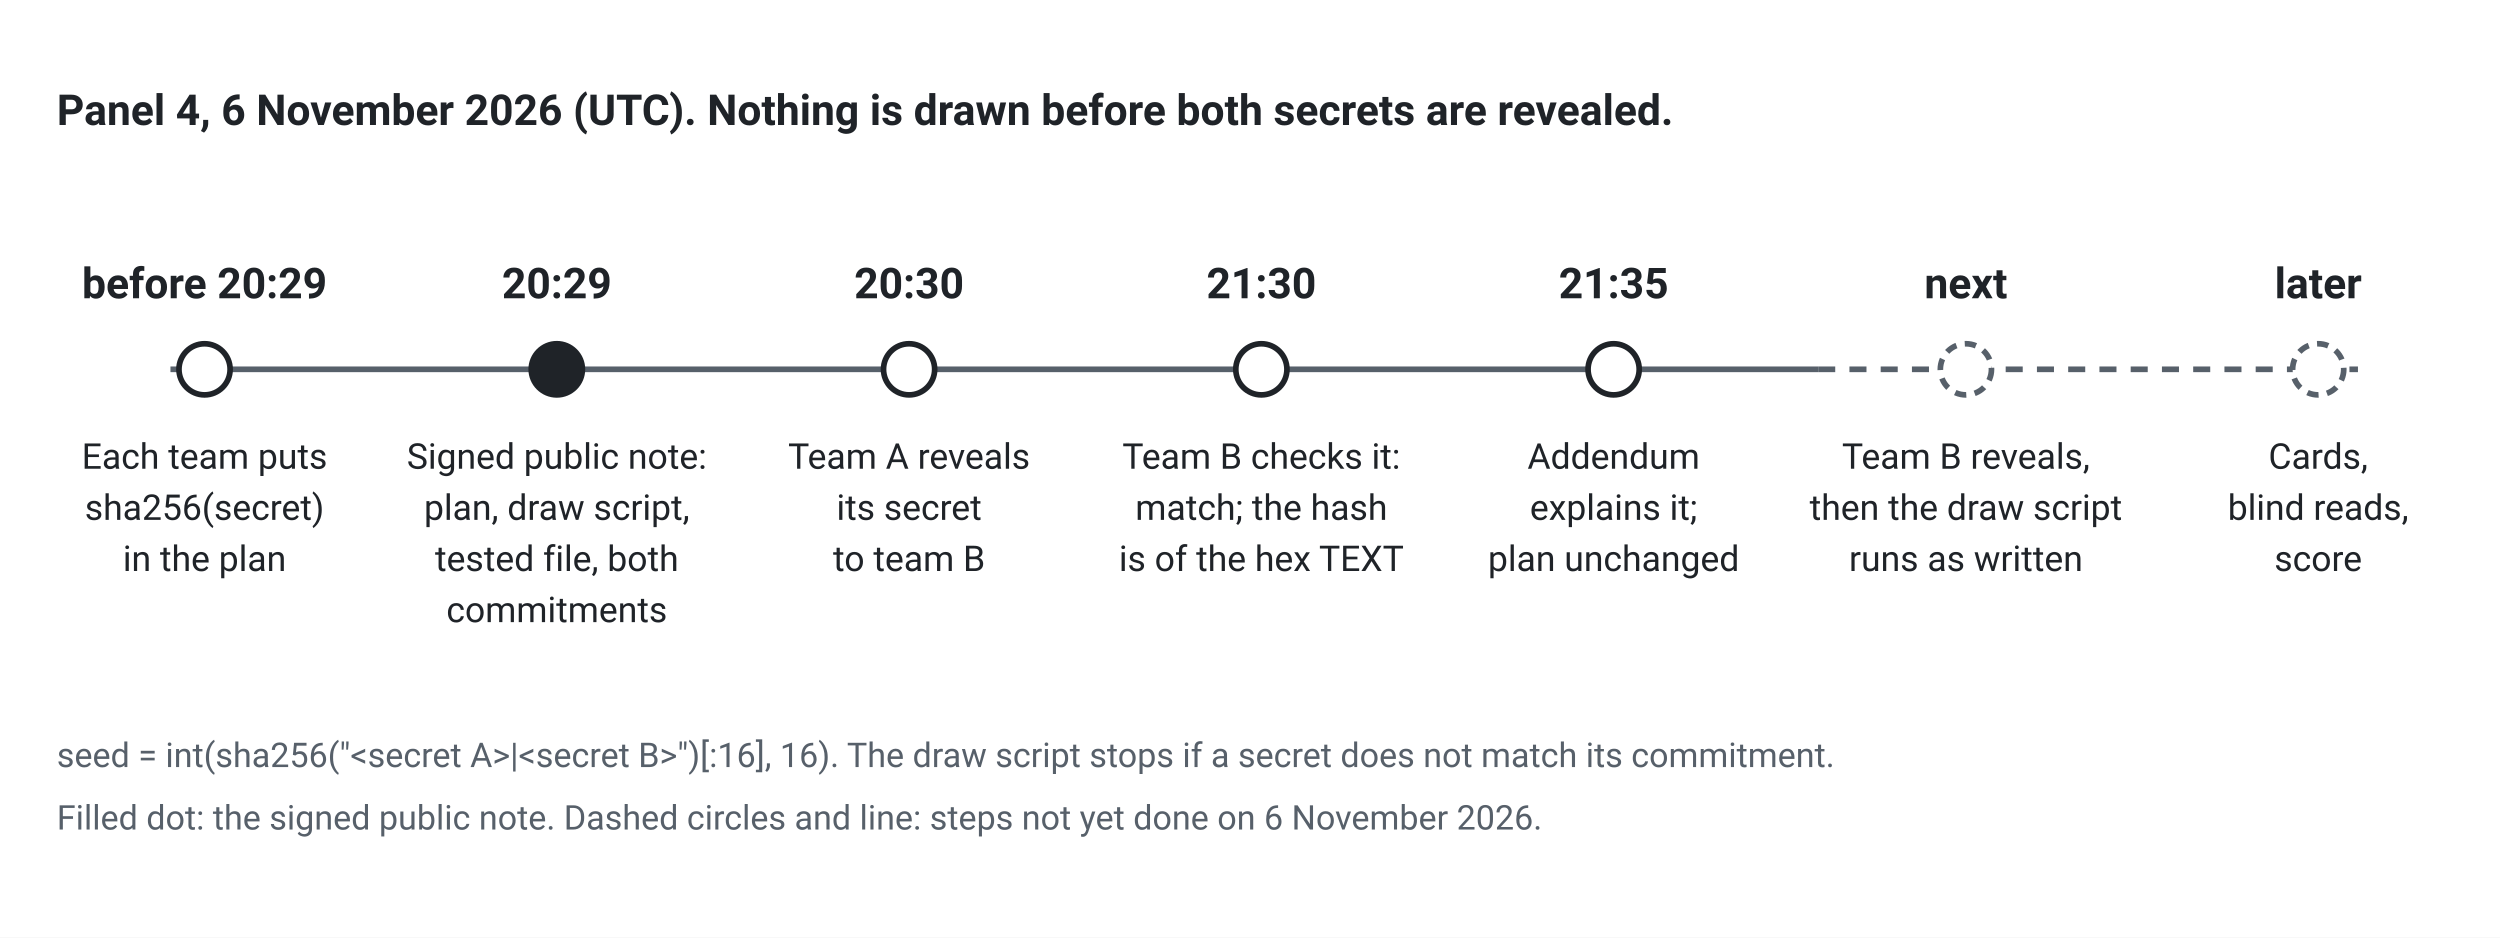
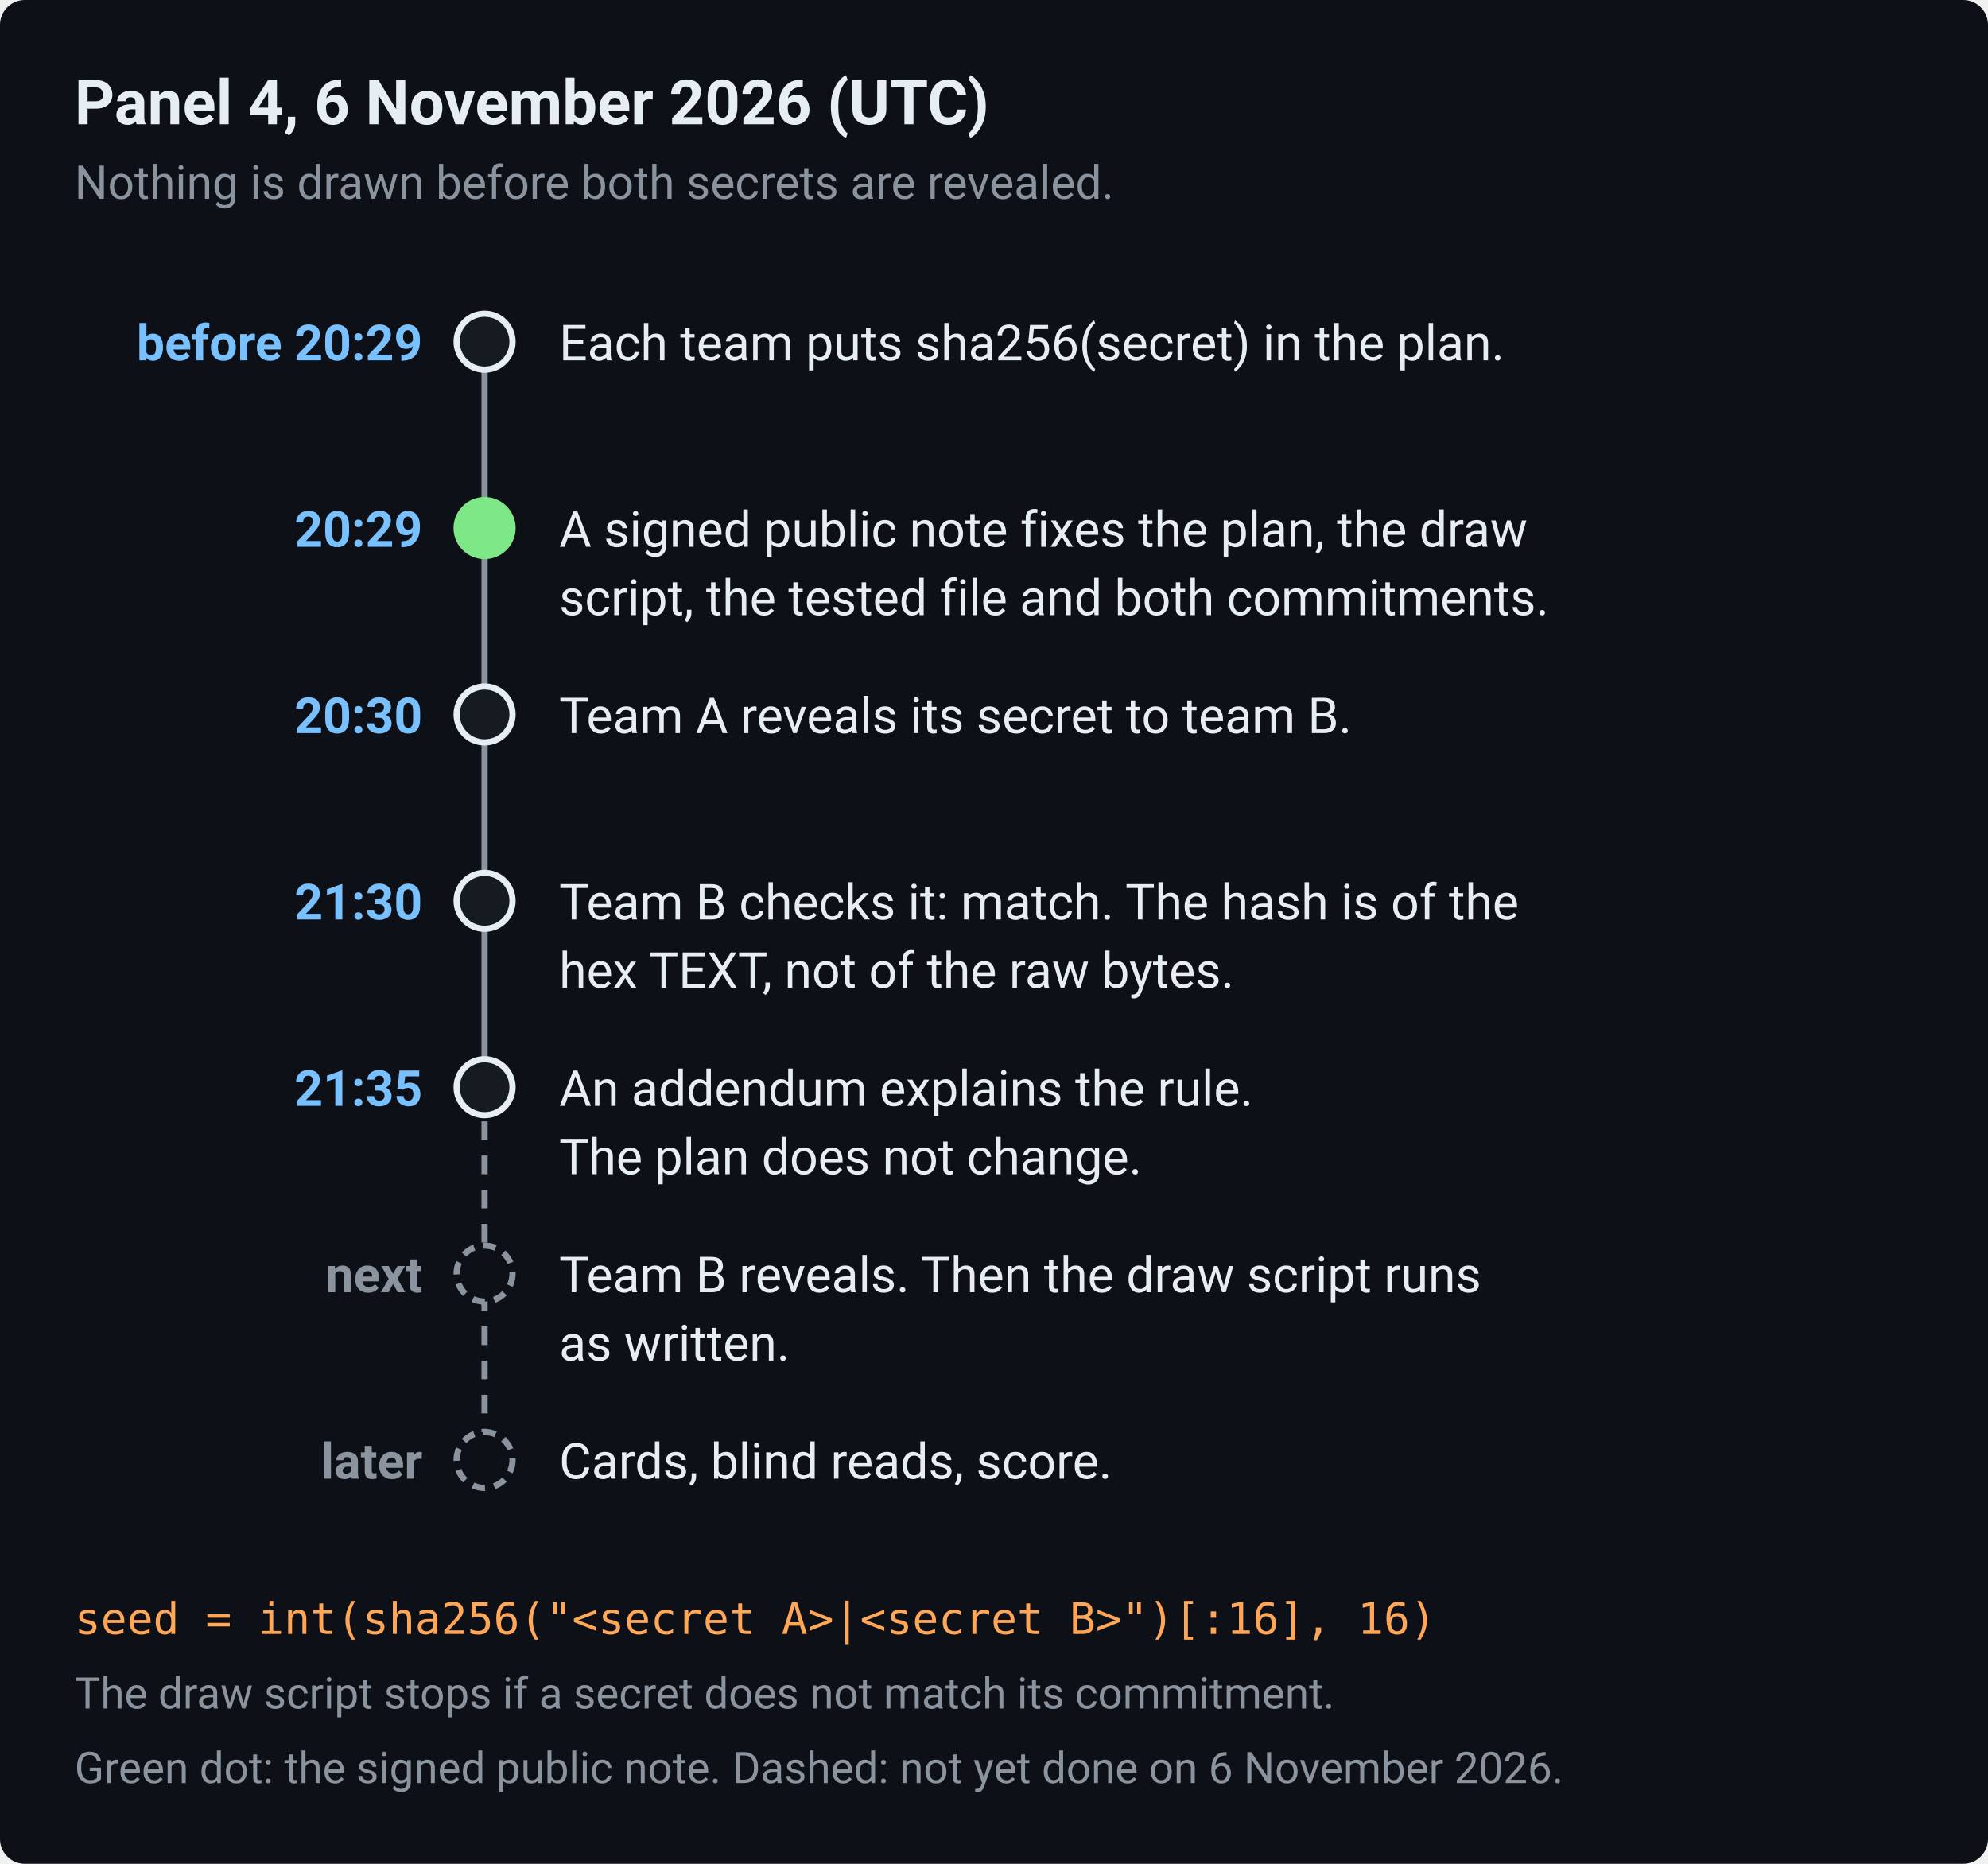
- <svg xmlns="http://www.w3.org/2000/svg" viewBox="0 0 880 330" width="880" height="330" role="img" aria-labelledby="t d">
+ <svg xmlns="http://www.w3.org/2000/svg" viewBox="0 0 640 600" width="640" height="600" role="img" aria-labelledby="t d">
  <style>
-     text { font-family: system-ui, -apple-system, "Segoe UI", Roboto, Arial, sans-serif; fill: #1f2328; }
-     .time { font-size: 15px; font-weight: 600; }
-     .lab { font-size: 12.5px; }
-     .note { font-size: 12px; fill: #57606a; }
-     .line { stroke: #57606a; stroke-width: 2; }
-     .dot { fill: #ffffff; stroke: #1f2328; stroke-width: 2; }
-     .key { fill: #1f2328; }
-     .wait { fill: #ffffff; stroke: #57606a; stroke-width: 2; stroke-dasharray: 4 3; }
-     .band { fill: #f6f8fa; stroke: #d0d7de; }
+     text { font-family: system-ui, -apple-system, "Segoe UI", Roboto, Arial, sans-serif; fill: #e6edf3; }
+     .h { font-size: 20px; font-weight: 600; }
+     .sub { font-size: 15px; fill: #8b949e; }
+     .time { font-size: 16px; font-weight: 600; fill: #79c0ff; }
+     .later { fill: #8b949e; }
+     .lab { font-size: 16px; }
+     .note { font-size: 14px; fill: #8b949e; }
+     .mono { font-family: ui-monospace, SFMono-Regular, Menlo, Consolas, monospace; font-size: 14px; fill: #ffa657; }
+     .line { stroke: #8b949e; stroke-width: 2; }
+     .dot { fill: #161b22; stroke: #e6edf3; stroke-width: 2; }
+     .key { fill: #7ee787; }
+     .wait { fill: #0d1117; stroke: #8b949e; stroke-width: 2; stroke-dasharray: 4 3; }
  </style>
-   <rect x="0" y="0" width="880" height="330" fill="#ffffff" />
-   <text class="time" x="20" y="44">Panel 4, 6 November 2026 (UTC). Nothing is drawn before both secrets are revealed.</text>
-   <line class="line" x1="60" y1="130" x2="640" y2="130" />
-   <line class="line" x1="640" y1="130" x2="830" y2="130" stroke-dasharray="6 5" />
-   <circle class="dot" cx="72" cy="130" r="9" />
-   <text class="time" x="72" y="105" text-anchor="middle">before 20:29</text>
-   <text class="lab" x="72" y="165" text-anchor="middle">Each team puts</text>
-   <text class="lab" x="72" y="183" text-anchor="middle">sha256(secret)</text>
-   <text class="lab" x="72" y="201" text-anchor="middle">in the plan</text>
-   <circle class="key" cx="196" cy="130" r="10" />
-   <text class="time" x="196" y="105" text-anchor="middle">20:29</text>
-   <text class="lab" x="196" y="165" text-anchor="middle">Signed public note:</text>
-   <text class="lab" x="196" y="183" text-anchor="middle">plan, draw script,</text>
-   <text class="lab" x="196" y="201" text-anchor="middle">tested file, both</text>
-   <text class="lab" x="196" y="219" text-anchor="middle">commitments</text>
-   <circle class="dot" cx="320" cy="130" r="9" />
-   <text class="time" x="320" y="105" text-anchor="middle">20:30</text>
-   <text class="lab" x="320" y="165" text-anchor="middle">Team A reveals</text>
-   <text class="lab" x="320" y="183" text-anchor="middle">its secret</text>
-   <text class="lab" x="320" y="201" text-anchor="middle">to team B</text>
-   <circle class="dot" cx="444" cy="130" r="9" />
-   <text class="time" x="444" y="105" text-anchor="middle">21:30</text>
-   <text class="lab" x="444" y="165" text-anchor="middle">Team B checks it:</text>
-   <text class="lab" x="444" y="183" text-anchor="middle">match; the hash</text>
-   <text class="lab" x="444" y="201" text-anchor="middle">is of the hex TEXT</text>
-   <circle class="dot" cx="568" cy="130" r="9" />
-   <text class="time" x="568" y="105" text-anchor="middle">21:35</text>
-   <text class="lab" x="568" y="165" text-anchor="middle">Addendum</text>
-   <text class="lab" x="568" y="183" text-anchor="middle">explains it;</text>
-   <text class="lab" x="568" y="201" text-anchor="middle">plan unchanged</text>
-   <circle class="wait" cx="692" cy="130" r="9" />
-   <text class="time" x="692" y="105" text-anchor="middle">next</text>
-   <text class="lab" x="692" y="165" text-anchor="middle">Team B reveals,</text>
-   <text class="lab" x="692" y="183" text-anchor="middle">then the draw script</text>
-   <text class="lab" x="692" y="201" text-anchor="middle">runs as written</text>
-   <circle class="wait" cx="816" cy="130" r="9" />
-   <text class="time" x="816" y="105" text-anchor="middle">later</text>
-   <text class="lab" x="816" y="165" text-anchor="middle">Cards,</text>
-   <text class="lab" x="816" y="183" text-anchor="middle">blind reads,</text>
-   <text class="lab" x="816" y="201" text-anchor="middle">score</text>
-   <text class="note" x="20" y="270">seed = int(sha256("&lt;secret A&gt;|&lt;secret B&gt;")[:16], 16). The draw script stops if a secret does not match its commitment.</text>
-   <text class="note" x="20" y="292">Filled dot: the signed public note. Dashed circles and line: steps not yet done on 6 November 2026.</text>
+   <rect x="0" y="0" width="640" height="600" rx="8" fill="#0d1117" />
+   <text class="h" x="24" y="40">Panel 4, 6 November 2026 (UTC)</text>
+   <text class="sub" x="24" y="64">Nothing is drawn before both secrets are revealed.</text>
+   <line class="line" x1="156" y1="110" x2="156" y2="350" />
+   <line class="line" x1="156" y1="350" x2="156" y2="470" stroke-dasharray="6 5" />
+   <circle class="dot" cx="156" cy="110" r="9" />
+   <text class="time" x="136" y="116" text-anchor="end">before 20:29</text>
+   <text class="lab" x="180" y="116">Each team puts sha256(secret) in the plan.</text>
+   <circle class="key" cx="156" cy="170" r="10" />
+   <text class="time" x="136" y="176" text-anchor="end">20:29</text>
+   <text class="lab" x="180" y="176">A signed public note fixes the plan, the draw</text>
+   <text class="lab" x="180" y="198">script, the tested file and both commitments.</text>
+   <circle class="dot" cx="156" cy="230" r="9" />
+   <text class="time" x="136" y="236" text-anchor="end">20:30</text>
+   <text class="lab" x="180" y="236">Team A reveals its secret to team B.</text>
+   <circle class="dot" cx="156" cy="290" r="9" />
+   <text class="time" x="136" y="296" text-anchor="end">21:30</text>
+   <text class="lab" x="180" y="296">Team B checks it: match. The hash is of the</text>
+   <text class="lab" x="180" y="318">hex TEXT, not of the raw bytes.</text>
+   <circle class="dot" cx="156" cy="350" r="9" />
+   <text class="time" x="136" y="356" text-anchor="end">21:35</text>
+   <text class="lab" x="180" y="356">An addendum explains the rule.</text>
+   <text class="lab" x="180" y="378">The plan does not change.</text>
+   <circle class="wait" cx="156" cy="410" r="9" />
+   <text class="time later" x="136" y="416" text-anchor="end">next</text>
+   <text class="lab" x="180" y="416">Team B reveals. Then the draw script runs</text>
+   <text class="lab" x="180" y="438">as written.</text>
+   <circle class="wait" cx="156" cy="470" r="9" />
+   <text class="time later" x="136" y="476" text-anchor="end">later</text>
+   <text class="lab" x="180" y="476">Cards, blind reads, score.</text>
+   <text class="mono" x="24" y="526">seed = int(sha256("&lt;secret A&gt;|&lt;secret B&gt;")[:16], 16)</text>
+   <text class="note" x="24" y="550">The draw script stops if a secret does not match its commitment.</text>
+   <text class="note" x="24" y="574">Green dot: the signed public note. Dashed: not yet done on 6 November 2026.</text>
</svg>
